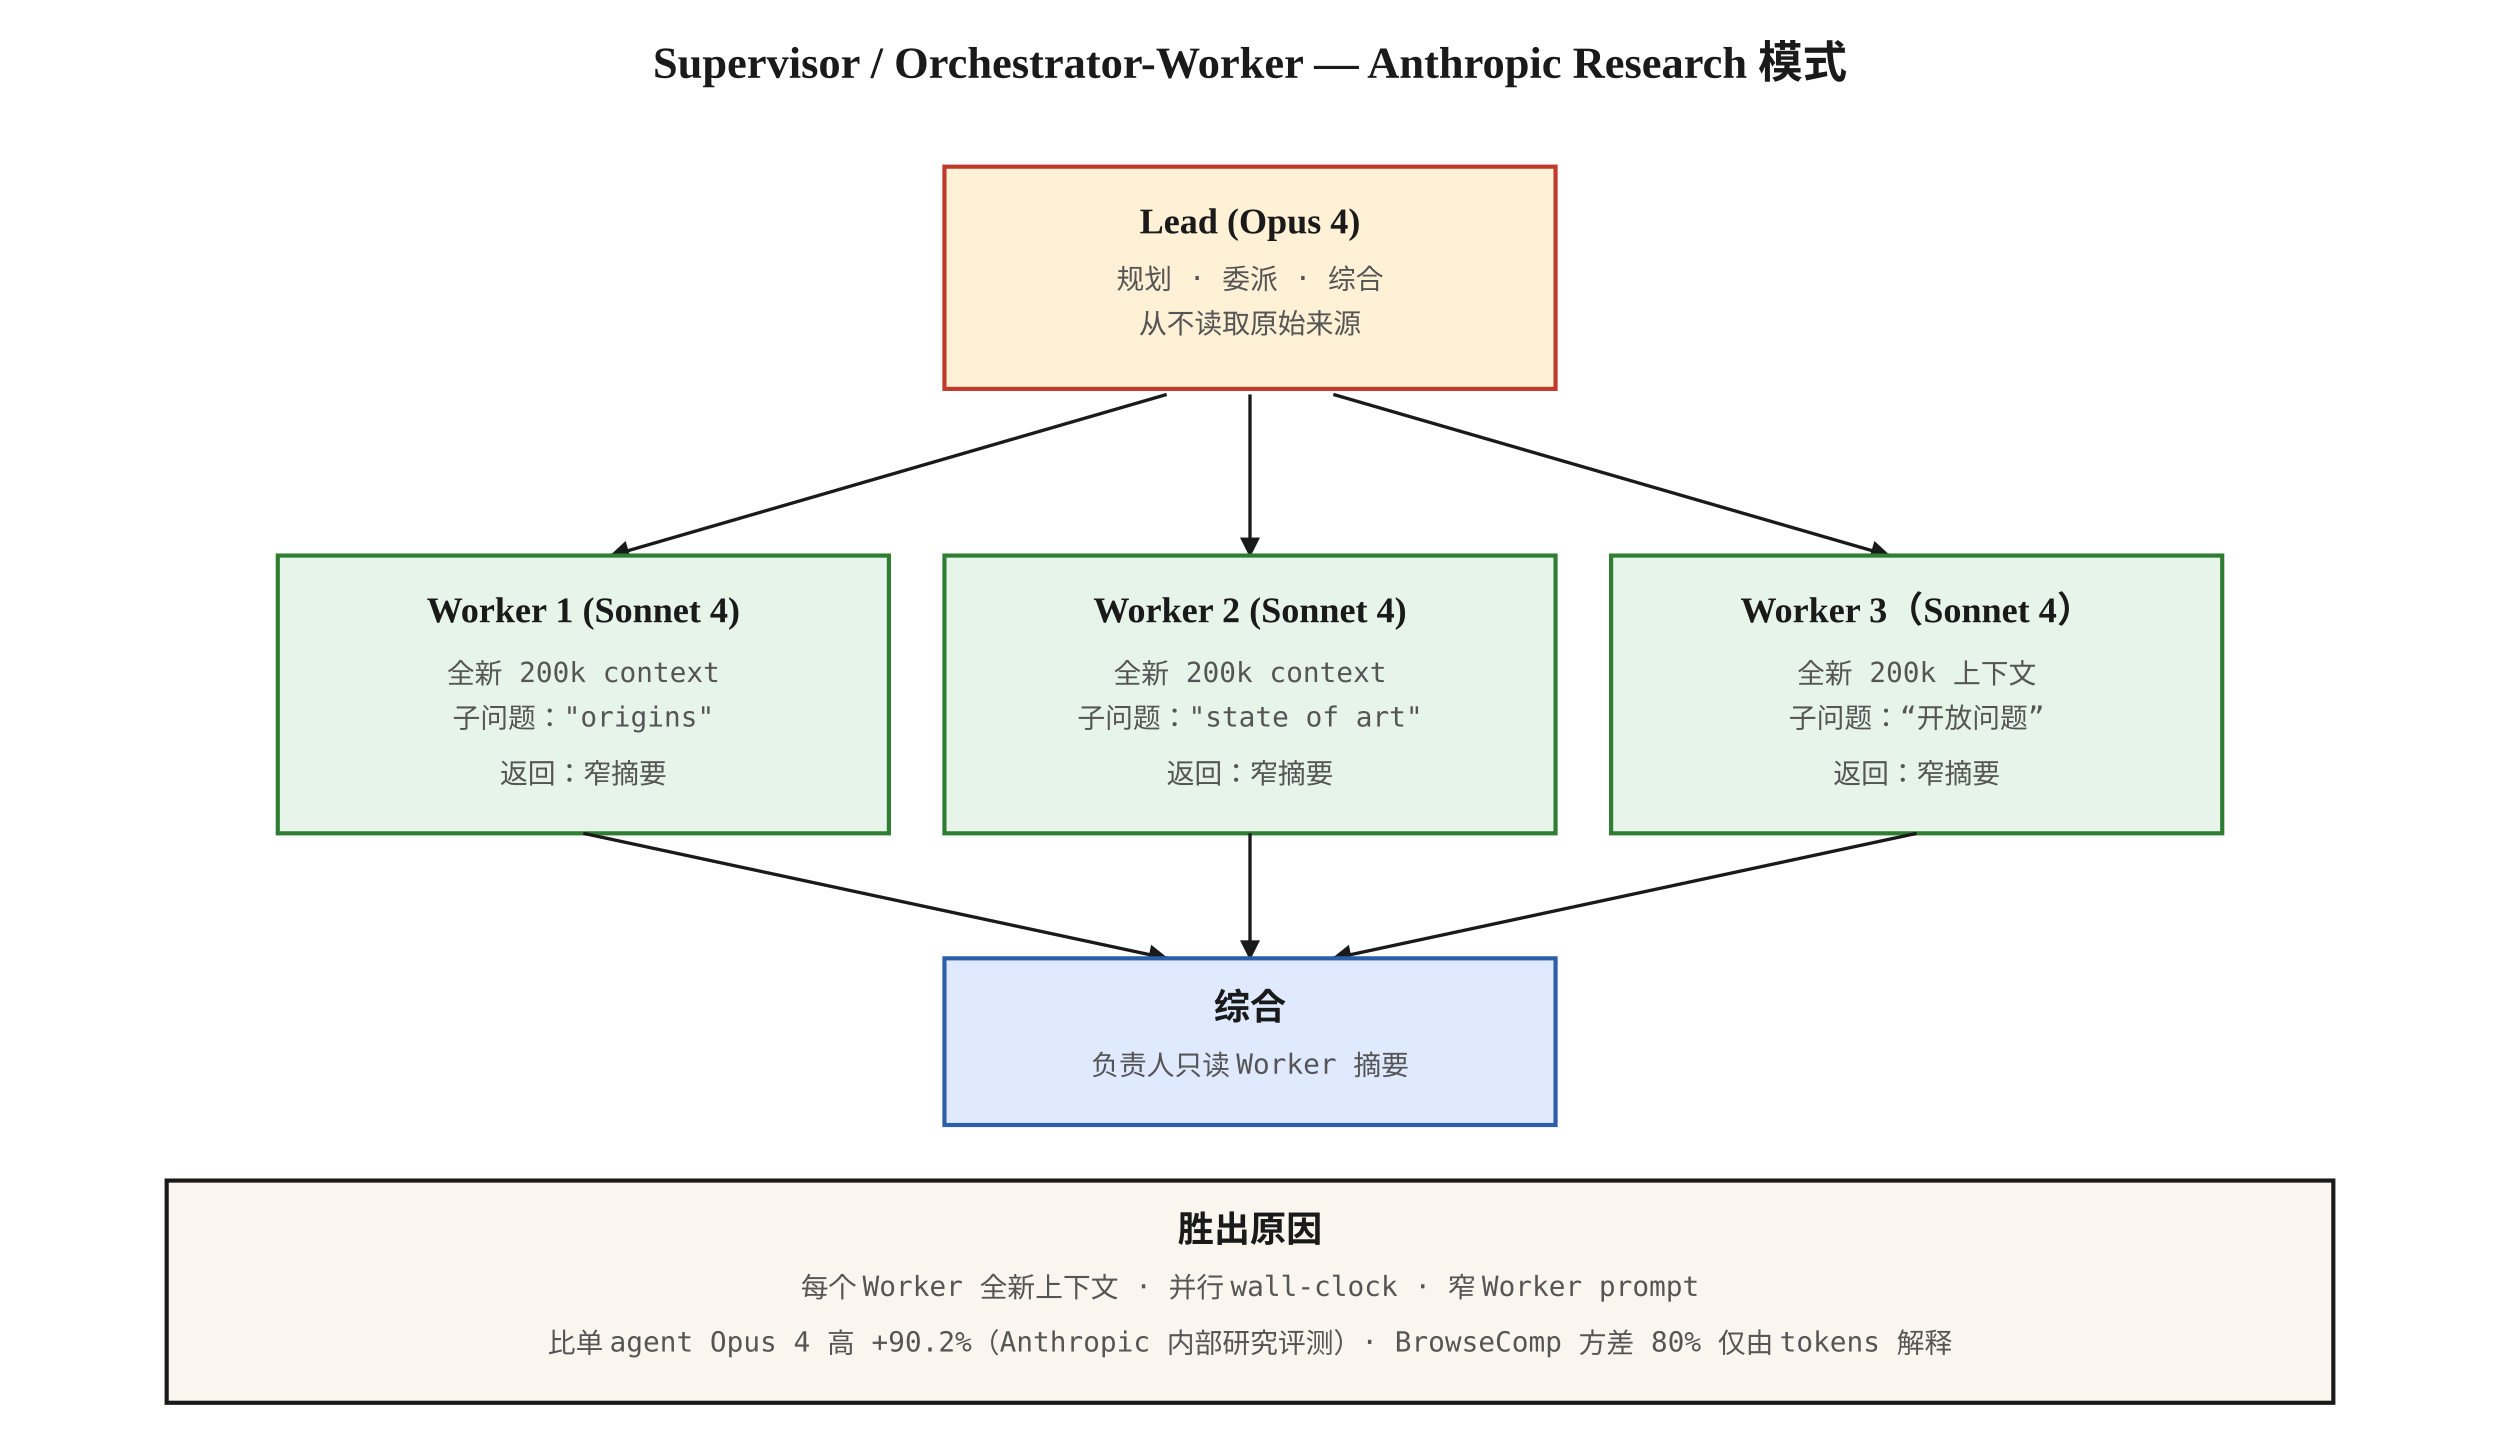
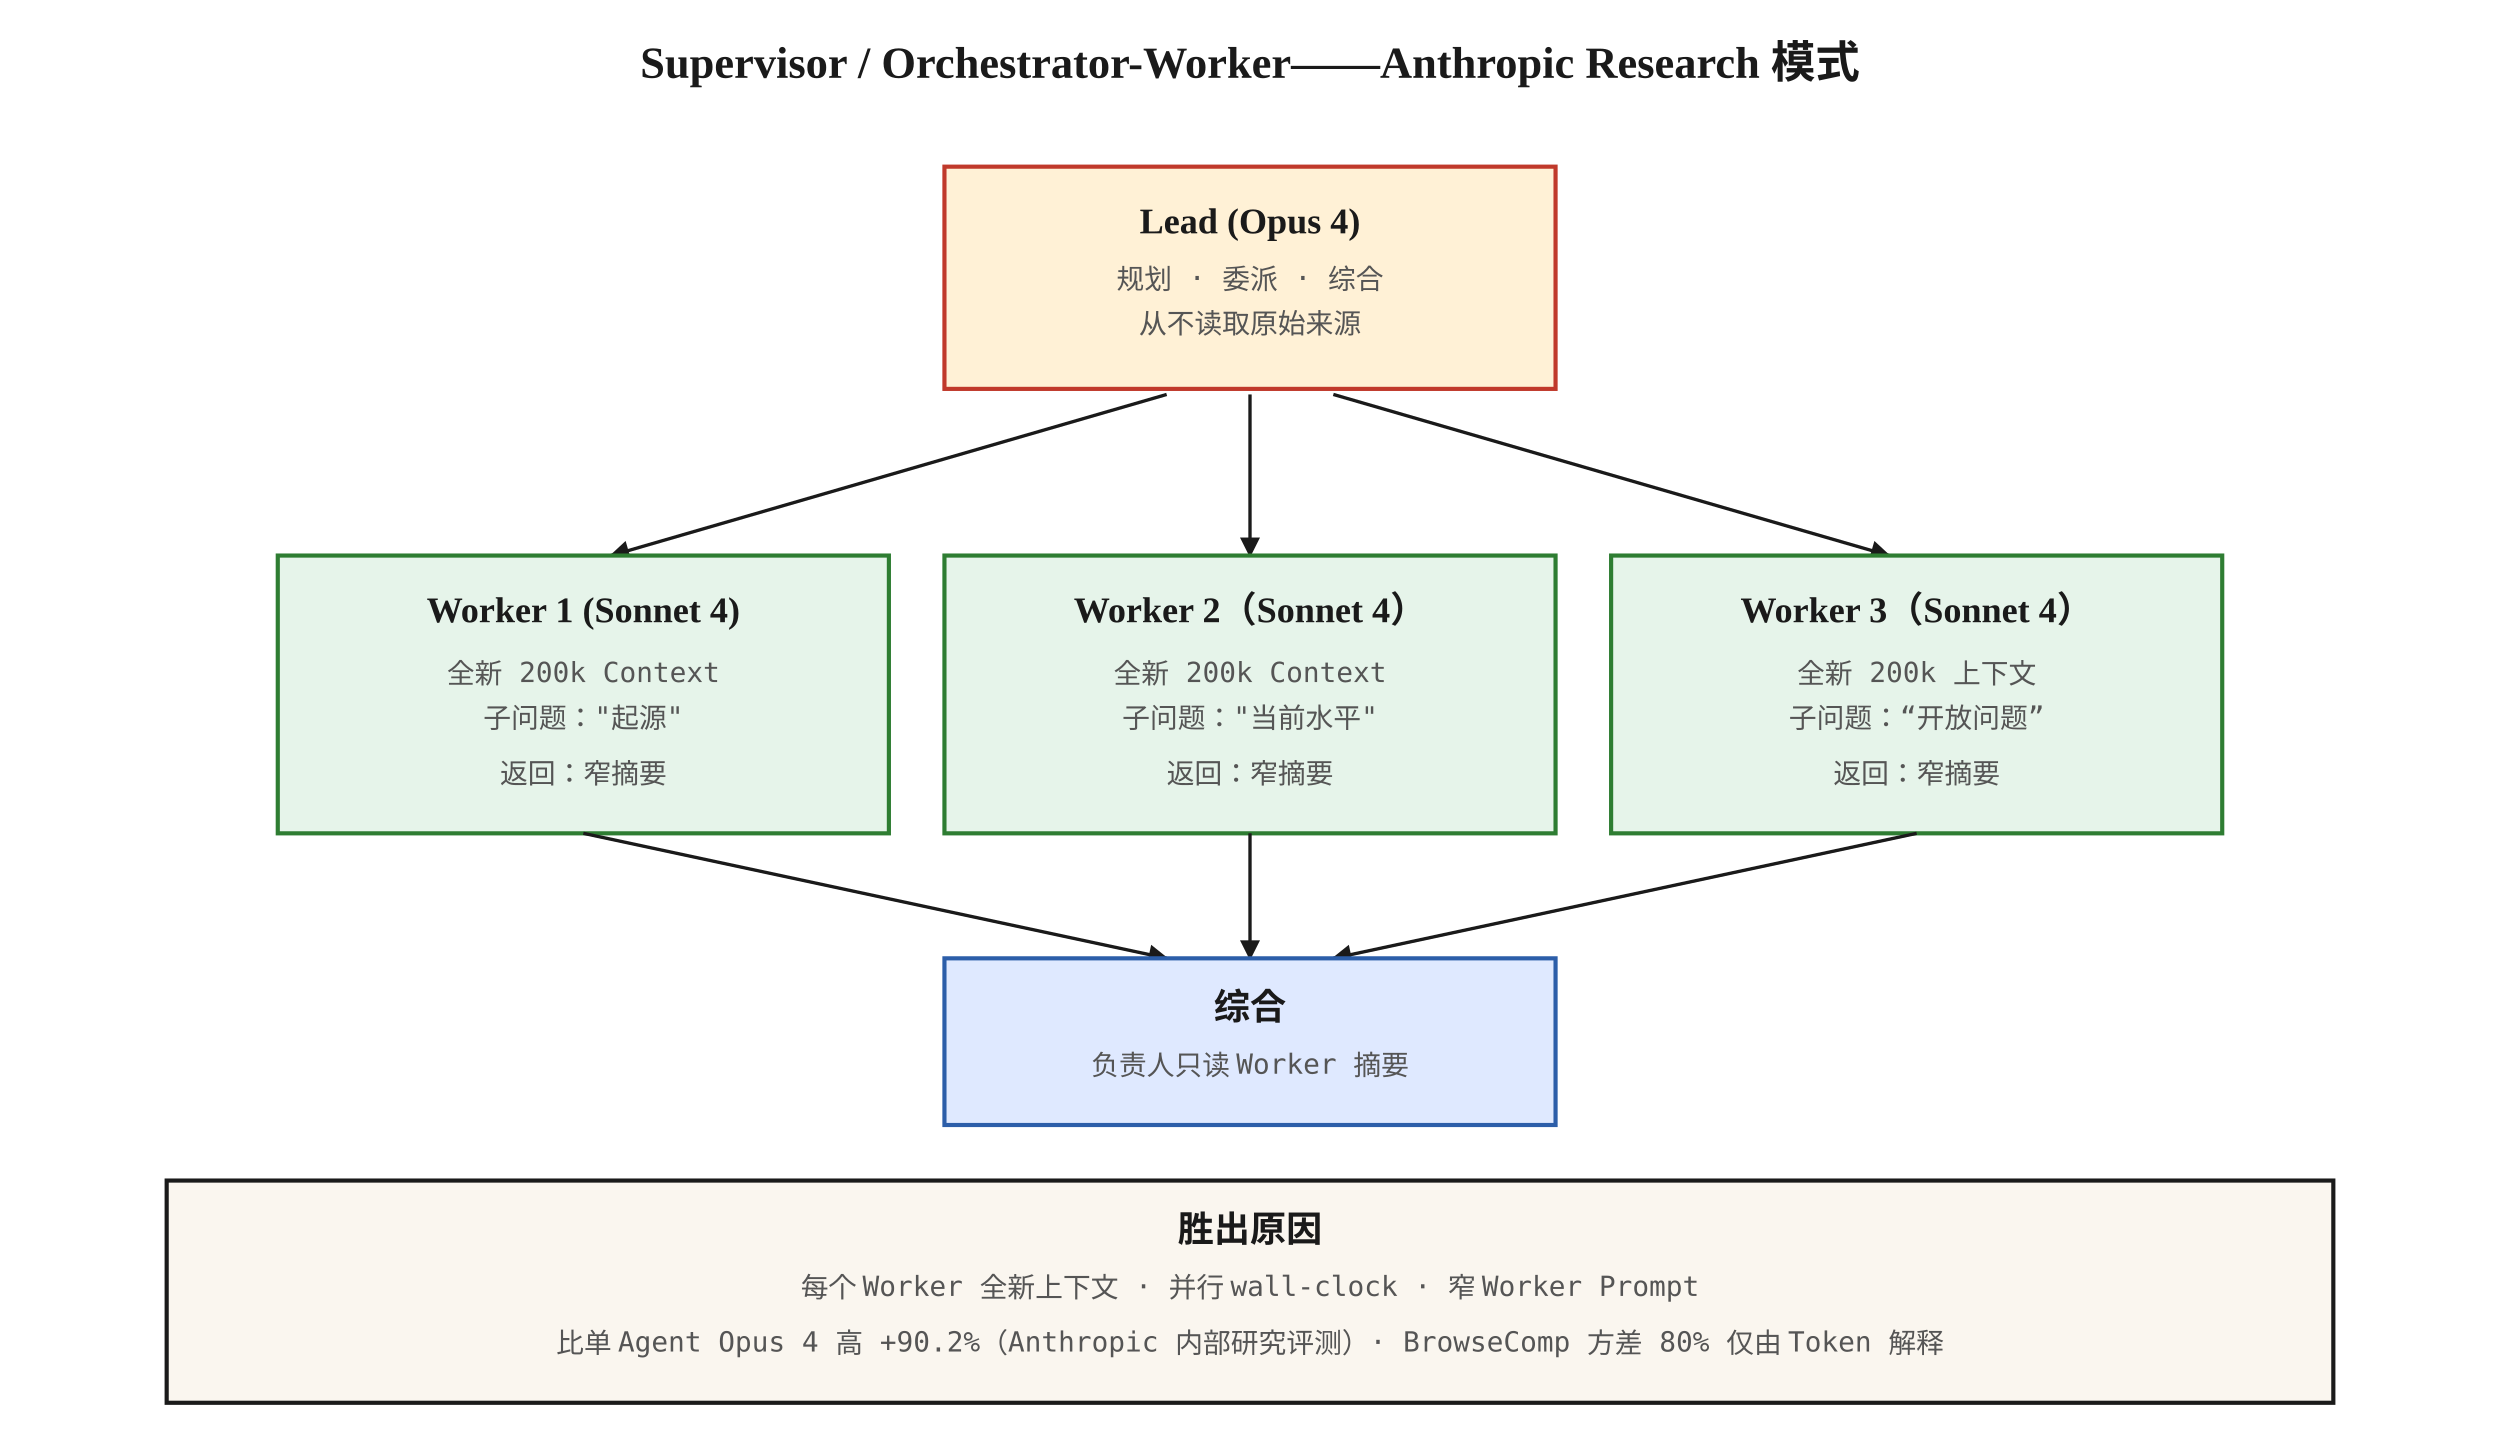
<svg xmlns="http://www.w3.org/2000/svg" viewBox="0 0 900 520" font-family="Georgia, 'Times New Roman', serif">
  <defs>
    <marker id="arrow" viewBox="0 0 10 10" refX="9" refY="5" markerWidth="6" markerHeight="6" orient="auto">
      <path d="M0,0 L10,5 L0,10 z" fill="#1a1a1a" />
    </marker>
    <style>
      .box { fill: #faf6ef; stroke: #1a1a1a; stroke-width: 1.5; }
      .hot { fill: #fff1d6; stroke: #c0392b; stroke-width: 1.5; }
      .cool { fill: #e6f4ea; stroke: #2e7d32; stroke-width: 1.5; }
      .cold { fill: #dfe9ff; stroke: #2c5ea9; stroke-width: 1.5; }
      .title { font-size: 16px; font-weight: 700; fill: #1a1a1a; }
      .head { font-size: 13px; font-weight: 700; fill: #1a1a1a; }
      .step { font-size: 12px; font-family: 'Menlo', monospace; fill: #222; }
      .small { font-size: 10px; font-family: 'Menlo', monospace; fill: #555; }
      .caption { font-size: 11px; fill: #555; font-style: italic; }
      .edge { stroke: #1a1a1a; stroke-width: 1.2; fill: none; }
    </style>
  </defs>
-   <text x="450" y="28" text-anchor="middle" class="title">Supervisor / Orchestrator-Worker — Anthropic Research 模式</text>
+   <text x="450" y="28" text-anchor="middle" class="title">Supervisor / Orchestrator-Worker——Anthropic Research 模式</text>
  <rect x="340" y="60" width="220" height="80" class="hot" />
  <text x="450" y="84" text-anchor="middle" class="head">Lead (Opus 4)</text>
  <text x="450" y="104" text-anchor="middle" class="small">规划 · 委派 · 综合</text>
  <text x="450" y="120" text-anchor="middle" class="small">从不读取原始来源</text>
  <line x1="420" y1="142" x2="220" y2="200" class="edge" marker-end="url(#arrow)" />
  <line x1="450" y1="142" x2="450" y2="200" class="edge" marker-end="url(#arrow)" />
  <line x1="480" y1="142" x2="680" y2="200" class="edge" marker-end="url(#arrow)" />
  <rect x="100" y="200" width="220" height="100" class="cool" />
  <text x="210" y="224" text-anchor="middle" class="head">Worker 1 (Sonnet 4)</text>
-   <text x="210" y="246" text-anchor="middle" class="small">全新 200k context</text>
-   <text x="210" y="262" text-anchor="middle" class="small">子问题："origins"</text>
+   <text x="210" y="246" text-anchor="middle" class="small">全新 200k Context</text>
+   <text x="210" y="262" text-anchor="middle" class="small">子问题："起源"</text>
  <text x="210" y="282" text-anchor="middle" class="small">返回：窄摘要</text>
  <rect x="340" y="200" width="220" height="100" class="cool" />
-   <text x="450" y="224" text-anchor="middle" class="head">Worker 2 (Sonnet 4)</text>
-   <text x="450" y="246" text-anchor="middle" class="small">全新 200k context</text>
-   <text x="450" y="262" text-anchor="middle" class="small">子问题："state of art"</text>
+   <text x="450" y="224" text-anchor="middle" class="head">Worker 2（Sonnet 4）</text>
+   <text x="450" y="246" text-anchor="middle" class="small">全新 200k Context</text>
+   <text x="450" y="262" text-anchor="middle" class="small">子问题："当前水平"</text>
  <text x="450" y="282" text-anchor="middle" class="small">返回：窄摘要</text>
  <rect x="580" y="200" width="220" height="100" class="cool" />
  <text x="690" y="224" text-anchor="middle" class="head">Worker 3（Sonnet 4）</text>
  <text x="690" y="246" text-anchor="middle" class="small">全新 200k 上下文</text>
  <text x="690" y="262" text-anchor="middle" class="small">子问题：“开放问题”</text>
  <text x="690" y="282" text-anchor="middle" class="small">返回：窄摘要</text>
  <line x1="210" y1="300" x2="420" y2="345" class="edge" marker-end="url(#arrow)" />
  <line x1="450" y1="300" x2="450" y2="345" class="edge" marker-end="url(#arrow)" />
  <line x1="690" y1="300" x2="480" y2="345" class="edge" marker-end="url(#arrow)" />
  <rect x="340" y="345" width="220" height="60" class="cold" />
  <text x="450" y="367" text-anchor="middle" class="head">综合</text>
  <text x="450" y="387" text-anchor="middle" class="small">负责人只读 Worker 摘要</text>
  <rect x="60" y="425" width="780" height="80" class="box" />
  <text x="450" y="447" text-anchor="middle" class="head">胜出原因</text>
-   <text x="450" y="467" text-anchor="middle" class="small">每个 Worker 全新上下文 · 并行 wall-clock · 窄 Worker prompt</text>
-   <text x="450" y="487" text-anchor="middle" class="small">比单 agent Opus 4 高 +90.2%（Anthropic 内部研究评测）· BrowseComp 方差 80% 仅由 tokens 解释</text>
+   <text x="450" y="467" text-anchor="middle" class="small">每个 Worker 全新上下文 · 并行 wall-clock · 窄 Worker Prompt</text>
+   <text x="450" y="487" text-anchor="middle" class="small">比单 Agent Opus 4 高 +90.2%（Anthropic 内部研究评测）· BrowseComp 方差 80% 仅由 Token 解释</text>
</svg>
